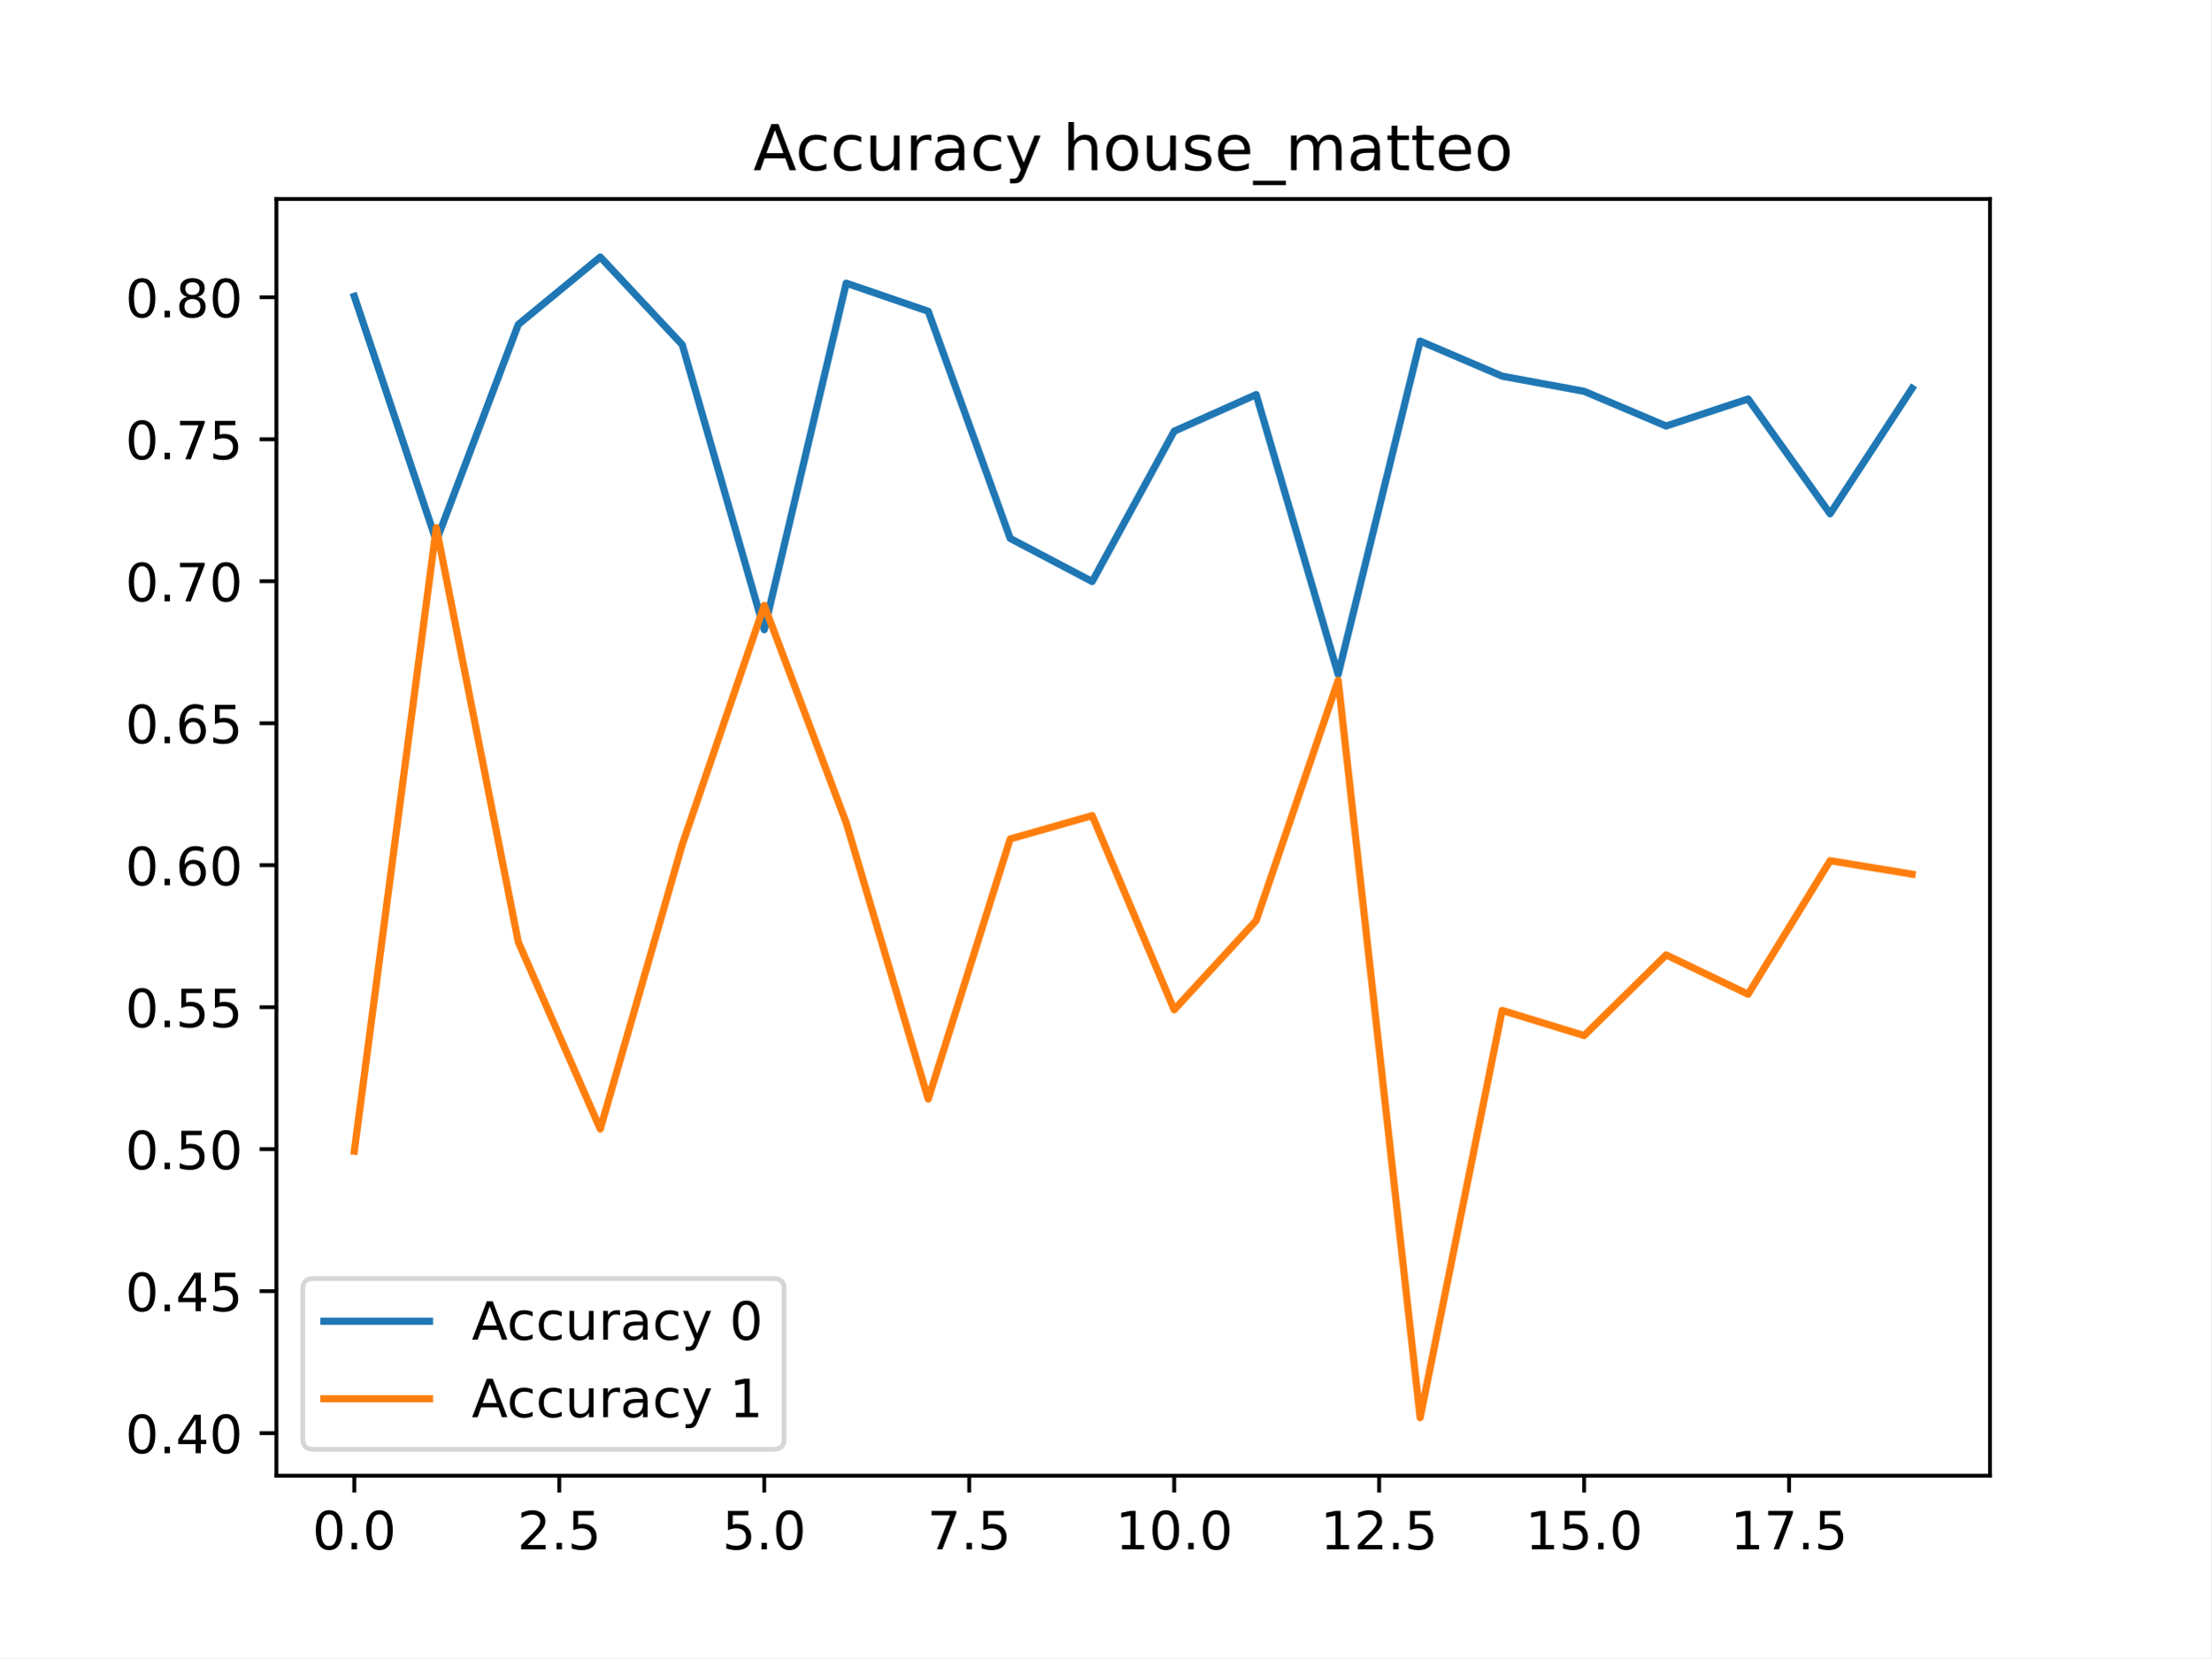
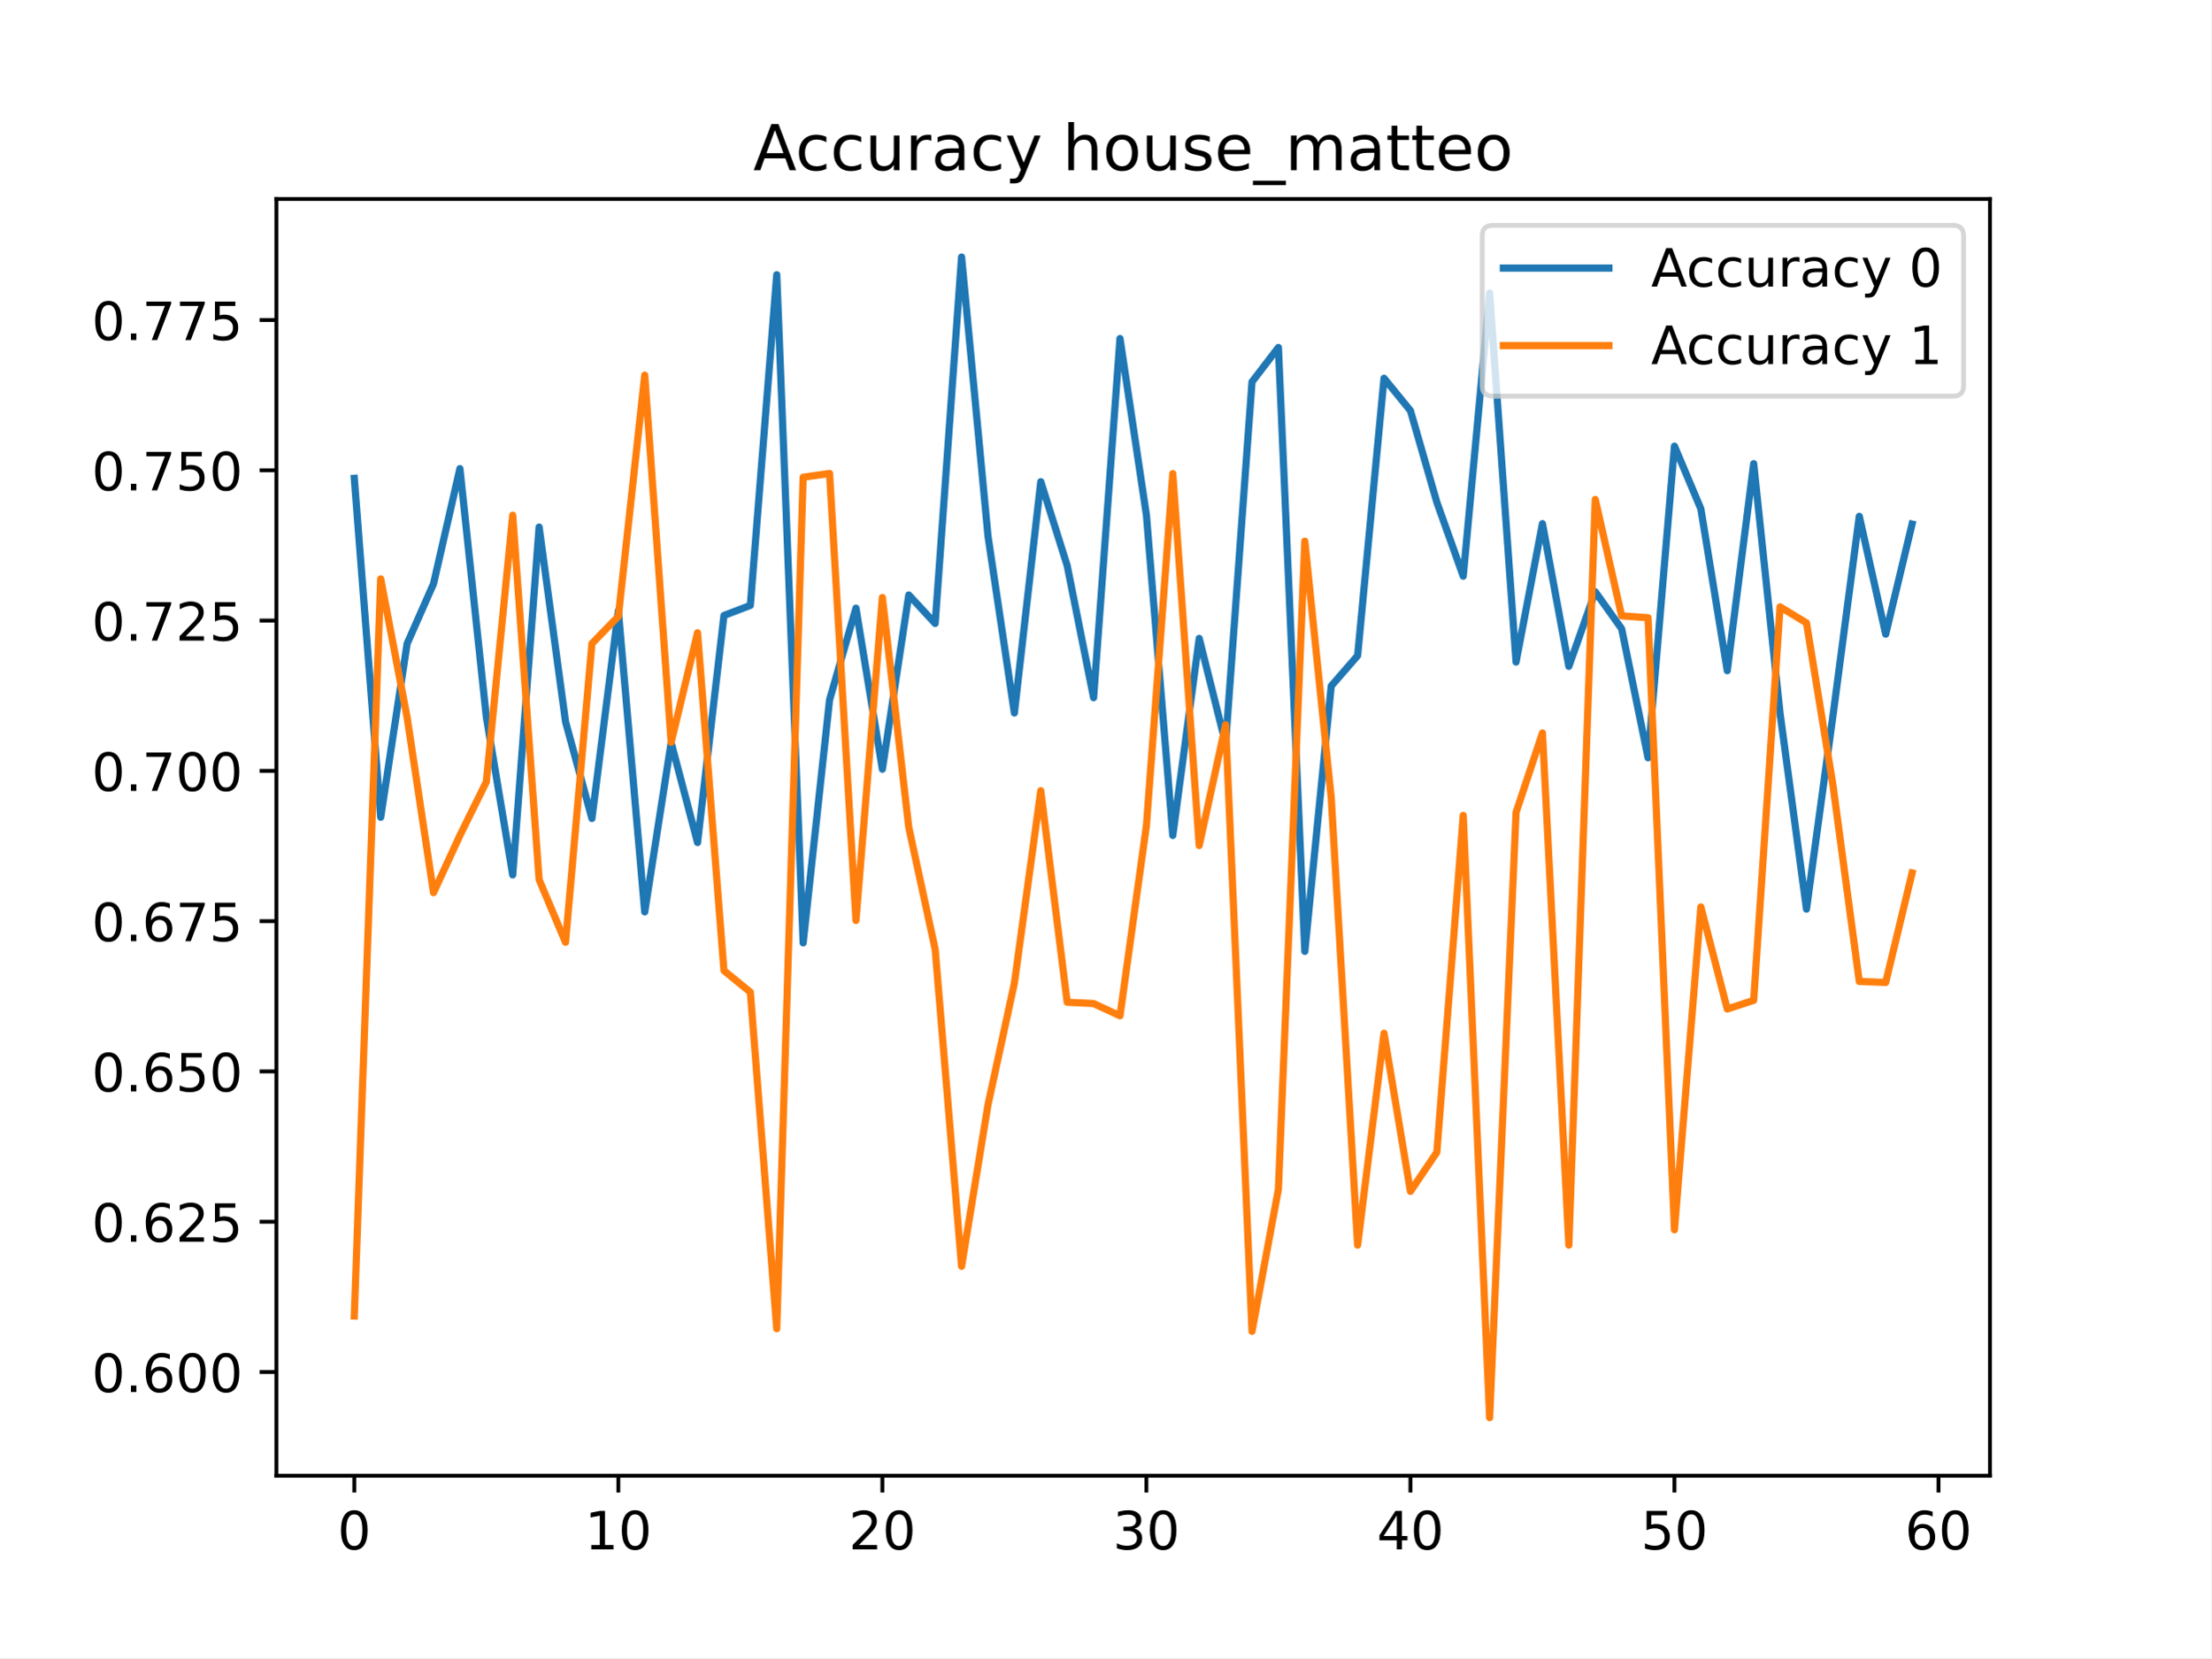
<svg xmlns="http://www.w3.org/2000/svg" xmlns:xlink="http://www.w3.org/1999/xlink" width="460.8pt" height="345.6pt" viewBox="0 0 460.8 345.6" version="1.1">
  <defs>
    <style type="text/css">*{stroke-linejoin: round; stroke-linecap: butt}</style>
  </defs>
  <g id="figure_1">
    <g id="patch_1">
      <path d="M 0 345.6  L 460.8 345.6  L 460.8 0  L 0 0  z " style="fill: #ffffff" />
    </g>
    <g id="axes_1">
      <g id="patch_2">
        <path d="M 57.6 307.584  L 414.72 307.584  L 414.72 41.472  L 57.6 41.472  z " style="fill: #ffffff" />
      </g>
      <g id="matplotlib.axis_1">
        <g id="xtick_1">
          <g id="line2d_1">
            <defs>
-               <path id="m806b14dfb2" d="M 0 0  L 0 3.5  " style="stroke: #000000; stroke-width: 0.8" />
+               <path id="m1117c2e363" d="M 0 0  L 0 3.5  " style="stroke: #000000; stroke-width: 0.8" />
            </defs>
            <g>
-               <use xlink:href="#m806b14dfb2" x="73.833" y="307.584" style="stroke: #000000; stroke-width: 0.8" />
+               <use xlink:href="#m1117c2e363" x="73.833" y="307.584" style="stroke: #000000; stroke-width: 0.8" />
            </g>
          </g>
          <g id="text_1">
-             <g transform="translate(65.08601 322.9423) scale(0.11 -0.11)">
+             <g transform="translate(70.33335 322.9423) scale(0.11 -0.11)">
              <defs>
                <path id="DejaVuSans-30" d="M 2034 4250  Q 1547 4250 1301 3770  Q 1056 3291 1056 2328  Q 1056 1369 1301 889  Q 1547 409 2034 409  Q 2525 409 2770 889  Q 3016 1369 3016 2328  Q 3016 3291 2770 3770  Q 2525 4250 2034 4250  z M 2034 4750  Q 2819 4750 3233 4129  Q 3647 3509 3647 2328  Q 3647 1150 3233 529  Q 2819 -91 2034 -91  Q 1250 -91 836 529  Q 422 1150 422 2328  Q 422 3509 836 4129  Q 1250 4750 2034 4750  z " transform="scale(0.015625)" />
-                 <path id="DejaVuSans-2e" d="M 684 794  L 1344 794  L 1344 0  L 684 0  L 684 794  z " transform="scale(0.015625)" />
-               </defs>
-               <use xlink:href="#DejaVuSans-30" />
-               <use xlink:href="#DejaVuSans-2e" x="63.623" />
-               <use xlink:href="#DejaVuSans-30" x="95.41" />
+               </defs>
+               <use xlink:href="#DejaVuSans-30" />
            </g>
          </g>
        </g>
        <g id="xtick_2">
          <g id="line2d_2">
            <g>
-               <use xlink:href="#m806b14dfb2" x="116.55" y="307.584" style="stroke: #000000; stroke-width: 0.8" />
+               <use xlink:href="#m1117c2e363" x="128.859" y="307.584" style="stroke: #000000; stroke-width: 0.8" />
            </g>
          </g>
          <g id="text_2">
-             <g transform="translate(107.8037 322.9423) scale(0.11 -0.11)">
-               <defs>
-                 <path id="DejaVuSans-32" d="M 1228 531  L 3431 531  L 3431 0  L 469 0  L 469 531  Q 828 903 1448 1529  Q 2069 2156 2228 2338  Q 2531 2678 2651 2914  Q 2772 3150 2772 3378  Q 2772 3750 2511 3984  Q 2250 4219 1831 4219  Q 1534 4219 1204 4116  Q 875 4013 500 3803  L 500 4441  Q 881 4594 1212 4672  Q 1544 4750 1819 4750  Q 2544 4750 2975 4387  Q 3406 4025 3406 3419  Q 3406 3131 3298 2873  Q 3191 2616 2906 2266  Q 2828 2175 2409 1742  Q 1991 1309 1228 531  z " transform="scale(0.015625)" />
-                 <path id="DejaVuSans-35" d="M 691 4666  L 3169 4666  L 3169 4134  L 1269 4134  L 1269 2991  Q 1406 3038 1543 3061  Q 1681 3084 1819 3084  Q 2600 3084 3056 2656  Q 3513 2228 3513 1497  Q 3513 744 3044 326  Q 2575 -91 1722 -91  Q 1428 -91 1123 -41  Q 819 9 494 109  L 494 744  Q 775 591 1075 516  Q 1375 441 1709 441  Q 2250 441 2565 725  Q 2881 1009 2881 1497  Q 2881 1984 2565 2268  Q 2250 2553 1709 2553  Q 1456 2553 1204 2497  Q 953 2441 691 2322  L 691 4666  z " transform="scale(0.015625)" />
-               </defs>
-               <use xlink:href="#DejaVuSans-32" />
-               <use xlink:href="#DejaVuSans-2e" x="63.623" />
-               <use xlink:href="#DejaVuSans-35" x="95.41" />
+             <g transform="translate(121.8602 322.9423) scale(0.11 -0.11)">
+               <defs>
+                 <path id="DejaVuSans-31" d="M 794 531  L 1825 531  L 1825 4091  L 703 3866  L 703 4441  L 1819 4666  L 2450 4666  L 2450 531  L 3481 531  L 3481 0  L 794 0  L 794 531  z " transform="scale(0.015625)" />
+               </defs>
+               <use xlink:href="#DejaVuSans-31" />
+               <use xlink:href="#DejaVuSans-30" x="63.623" />
            </g>
          </g>
        </g>
        <g id="xtick_3">
          <g id="line2d_3">
            <g>
-               <use xlink:href="#m806b14dfb2" x="159.268" y="307.584" style="stroke: #000000; stroke-width: 0.8" />
+               <use xlink:href="#m1117c2e363" x="183.885" y="307.584" style="stroke: #000000; stroke-width: 0.8" />
            </g>
          </g>
          <g id="text_3">
-             <g transform="translate(150.5214 322.9423) scale(0.11 -0.11)">
-               <use xlink:href="#DejaVuSans-35" />
-               <use xlink:href="#DejaVuSans-2e" x="63.623" />
-               <use xlink:href="#DejaVuSans-30" x="95.41" />
+             <g transform="translate(176.8864 322.9423) scale(0.11 -0.11)">
+               <defs>
+                 <path id="DejaVuSans-32" d="M 1228 531  L 3431 531  L 3431 0  L 469 0  L 469 531  Q 828 903 1448 1529  Q 2069 2156 2228 2338  Q 2531 2678 2651 2914  Q 2772 3150 2772 3378  Q 2772 3750 2511 3984  Q 2250 4219 1831 4219  Q 1534 4219 1204 4116  Q 875 4013 500 3803  L 500 4441  Q 881 4594 1212 4672  Q 1544 4750 1819 4750  Q 2544 4750 2975 4387  Q 3406 4025 3406 3419  Q 3406 3131 3298 2873  Q 3191 2616 2906 2266  Q 2828 2175 2409 1742  Q 1991 1309 1228 531  z " transform="scale(0.015625)" />
+               </defs>
+               <use xlink:href="#DejaVuSans-32" />
+               <use xlink:href="#DejaVuSans-30" x="63.623" />
            </g>
          </g>
        </g>
        <g id="xtick_4">
          <g id="line2d_4">
            <g>
-               <use xlink:href="#m806b14dfb2" x="201.986" y="307.584" style="stroke: #000000; stroke-width: 0.8" />
+               <use xlink:href="#m1117c2e363" x="238.911" y="307.584" style="stroke: #000000; stroke-width: 0.8" />
            </g>
          </g>
          <g id="text_4">
-             <g transform="translate(193.2391 322.9423) scale(0.11 -0.11)">
-               <defs>
-                 <path id="DejaVuSans-37" d="M 525 4666  L 3525 4666  L 3525 4397  L 1831 0  L 1172 0  L 2766 4134  L 525 4134  L 525 4666  z " transform="scale(0.015625)" />
-               </defs>
-               <use xlink:href="#DejaVuSans-37" />
-               <use xlink:href="#DejaVuSans-2e" x="63.623" />
-               <use xlink:href="#DejaVuSans-35" x="95.41" />
+             <g transform="translate(231.9126 322.9423) scale(0.11 -0.11)">
+               <defs>
+                 <path id="DejaVuSans-33" d="M 2597 2516  Q 3050 2419 3304 2112  Q 3559 1806 3559 1356  Q 3559 666 3084 287  Q 2609 -91 1734 -91  Q 1441 -91 1130 -33  Q 819 25 488 141  L 488 750  Q 750 597 1062 519  Q 1375 441 1716 441  Q 2309 441 2620 675  Q 2931 909 2931 1356  Q 2931 1769 2642 2001  Q 2353 2234 1838 2234  L 1294 2234  L 1294 2753  L 1863 2753  Q 2328 2753 2575 2939  Q 2822 3125 2822 3475  Q 2822 3834 2567 4026  Q 2313 4219 1838 4219  Q 1578 4219 1281 4162  Q 984 4106 628 3988  L 628 4550  Q 988 4650 1302 4700  Q 1616 4750 1894 4750  Q 2613 4750 3031 4423  Q 3450 4097 3450 3541  Q 3450 3153 3228 2886  Q 3006 2619 2597 2516  z " transform="scale(0.015625)" />
+               </defs>
+               <use xlink:href="#DejaVuSans-33" />
+               <use xlink:href="#DejaVuSans-30" x="63.623" />
            </g>
          </g>
        </g>
        <g id="xtick_5">
          <g id="line2d_5">
            <g>
-               <use xlink:href="#m806b14dfb2" x="244.704" y="307.584" style="stroke: #000000; stroke-width: 0.8" />
+               <use xlink:href="#m1117c2e363" x="293.938" y="307.584" style="stroke: #000000; stroke-width: 0.8" />
            </g>
          </g>
          <g id="text_5">
-             <g transform="translate(232.4574 322.9423) scale(0.11 -0.11)">
-               <defs>
-                 <path id="DejaVuSans-31" d="M 794 531  L 1825 531  L 1825 4091  L 703 3866  L 703 4441  L 1819 4666  L 2450 4666  L 2450 531  L 3481 531  L 3481 0  L 794 0  L 794 531  z " transform="scale(0.015625)" />
-               </defs>
-               <use xlink:href="#DejaVuSans-31" />
-               <use xlink:href="#DejaVuSans-30" x="63.623" />
-               <use xlink:href="#DejaVuSans-2e" x="127.246" />
-               <use xlink:href="#DejaVuSans-30" x="159.033" />
+             <g transform="translate(286.9388 322.9423) scale(0.11 -0.11)">
+               <defs>
+                 <path id="DejaVuSans-34" d="M 2419 4116  L 825 1625  L 2419 1625  L 2419 4116  z M 2253 4666  L 3047 4666  L 3047 1625  L 3713 1625  L 3713 1100  L 3047 1100  L 3047 0  L 2419 0  L 2419 1100  L 313 1100  L 313 1709  L 2253 4666  z " transform="scale(0.015625)" />
+               </defs>
+               <use xlink:href="#DejaVuSans-34" />
+               <use xlink:href="#DejaVuSans-30" x="63.623" />
            </g>
          </g>
        </g>
        <g id="xtick_6">
          <g id="line2d_6">
            <g>
-               <use xlink:href="#m806b14dfb2" x="287.421" y="307.584" style="stroke: #000000; stroke-width: 0.8" />
+               <use xlink:href="#m1117c2e363" x="348.964" y="307.584" style="stroke: #000000; stroke-width: 0.8" />
            </g>
          </g>
          <g id="text_6">
-             <g transform="translate(275.1751 322.9423) scale(0.11 -0.11)">
-               <use xlink:href="#DejaVuSans-31" />
-               <use xlink:href="#DejaVuSans-32" x="63.623" />
-               <use xlink:href="#DejaVuSans-2e" x="127.246" />
-               <use xlink:href="#DejaVuSans-35" x="159.033" />
+             <g transform="translate(341.9649 322.9423) scale(0.11 -0.11)">
+               <defs>
+                 <path id="DejaVuSans-35" d="M 691 4666  L 3169 4666  L 3169 4134  L 1269 4134  L 1269 2991  Q 1406 3038 1543 3061  Q 1681 3084 1819 3084  Q 2600 3084 3056 2656  Q 3513 2228 3513 1497  Q 3513 744 3044 326  Q 2575 -91 1722 -91  Q 1428 -91 1123 -41  Q 819 9 494 109  L 494 744  Q 775 591 1075 516  Q 1375 441 1709 441  Q 2250 441 2565 725  Q 2881 1009 2881 1497  Q 2881 1984 2565 2268  Q 2250 2553 1709 2553  Q 1456 2553 1204 2497  Q 953 2441 691 2322  L 691 4666  z " transform="scale(0.015625)" />
+               </defs>
+               <use xlink:href="#DejaVuSans-35" />
+               <use xlink:href="#DejaVuSans-30" x="63.623" />
            </g>
          </g>
        </g>
        <g id="xtick_7">
          <g id="line2d_7">
            <g>
-               <use xlink:href="#m806b14dfb2" x="330.139" y="307.584" style="stroke: #000000; stroke-width: 0.8" />
+               <use xlink:href="#m1117c2e363" x="403.99" y="307.584" style="stroke: #000000; stroke-width: 0.8" />
            </g>
          </g>
          <g id="text_7">
-             <g transform="translate(317.8929 322.9423) scale(0.11 -0.11)">
-               <use xlink:href="#DejaVuSans-31" />
-               <use xlink:href="#DejaVuSans-35" x="63.623" />
-               <use xlink:href="#DejaVuSans-2e" x="127.246" />
-               <use xlink:href="#DejaVuSans-30" x="159.033" />
-             </g>
-           </g>
-         </g>
-         <g id="xtick_8">
-           <g id="line2d_8">
-             <g>
-               <use xlink:href="#m806b14dfb2" x="372.857" y="307.584" style="stroke: #000000; stroke-width: 0.8" />
-             </g>
-           </g>
-           <g id="text_8">
-             <g transform="translate(360.6106 322.9423) scale(0.11 -0.11)">
-               <use xlink:href="#DejaVuSans-31" />
-               <use xlink:href="#DejaVuSans-37" x="63.623" />
-               <use xlink:href="#DejaVuSans-2e" x="127.246" />
-               <use xlink:href="#DejaVuSans-35" x="159.033" />
+             <g transform="translate(396.9911 322.9423) scale(0.11 -0.11)">
+               <defs>
+                 <path id="DejaVuSans-36" d="M 2113 2584  Q 1688 2584 1439 2293  Q 1191 2003 1191 1497  Q 1191 994 1439 701  Q 1688 409 2113 409  Q 2538 409 2786 701  Q 3034 994 3034 1497  Q 3034 2003 2786 2293  Q 2538 2584 2113 2584  z M 3366 4563  L 3366 3988  Q 3128 4100 2886 4159  Q 2644 4219 2406 4219  Q 1781 4219 1451 3797  Q 1122 3375 1075 2522  Q 1259 2794 1537 2939  Q 1816 3084 2150 3084  Q 2853 3084 3261 2657  Q 3669 2231 3669 1497  Q 3669 778 3244 343  Q 2819 -91 2113 -91  Q 1303 -91 875 529  Q 447 1150 447 2328  Q 447 3434 972 4092  Q 1497 4750 2381 4750  Q 2619 4750 2861 4703  Q 3103 4656 3366 4563  z " transform="scale(0.015625)" />
+               </defs>
+               <use xlink:href="#DejaVuSans-36" />
+               <use xlink:href="#DejaVuSans-30" x="63.623" />
            </g>
          </g>
        </g>
      </g>
      <g id="matplotlib.axis_2">
        <g id="ytick_1">
-           <g id="line2d_9">
+           <g id="line2d_8">
            <defs>
-               <path id="m5eb6f0d270" d="M 0 0  L -3.5 0  " style="stroke: #000000; stroke-width: 0.8" />
+               <path id="mc19264fffc" d="M 0 0  L -3.5 0  " style="stroke: #000000; stroke-width: 0.8" />
            </defs>
            <g>
-               <use xlink:href="#m5eb6f0d270" x="57.6" y="298.718" style="stroke: #000000; stroke-width: 0.8" />
-             </g>
-           </g>
-           <g id="text_9">
-             <g transform="translate(26.10781 302.8974) scale(0.11 -0.11)">
-               <defs>
-                 <path id="DejaVuSans-34" d="M 2419 4116  L 825 1625  L 2419 1625  L 2419 4116  z M 2253 4666  L 3047 4666  L 3047 1625  L 3713 1625  L 3713 1100  L 3047 1100  L 3047 0  L 2419 0  L 2419 1100  L 313 1100  L 313 1709  L 2253 4666  z " transform="scale(0.015625)" />
-               </defs>
-               <use xlink:href="#DejaVuSans-30" />
-               <use xlink:href="#DejaVuSans-2e" x="63.623" />
-               <use xlink:href="#DejaVuSans-34" x="95.41" />
-               <use xlink:href="#DejaVuSans-30" x="159.033" />
-             </g>
-           </g>
-         </g>
-         <g id="ytick_2">
-           <g id="line2d_10">
-             <g>
-               <use xlink:href="#m5eb6f0d270" x="57.6" y="269.122" style="stroke: #000000; stroke-width: 0.8" />
-             </g>
-           </g>
-           <g id="text_10">
-             <g transform="translate(26.10781 273.3016) scale(0.11 -0.11)">
-               <use xlink:href="#DejaVuSans-30" />
-               <use xlink:href="#DejaVuSans-2e" x="63.623" />
-               <use xlink:href="#DejaVuSans-34" x="95.41" />
-               <use xlink:href="#DejaVuSans-35" x="159.033" />
-             </g>
-           </g>
-         </g>
-         <g id="ytick_3">
-           <g id="line2d_11">
-             <g>
-               <use xlink:href="#m5eb6f0d270" x="57.6" y="239.527" style="stroke: #000000; stroke-width: 0.8" />
-             </g>
-           </g>
-           <g id="text_11">
-             <g transform="translate(26.10781 243.7057) scale(0.11 -0.11)">
-               <use xlink:href="#DejaVuSans-30" />
-               <use xlink:href="#DejaVuSans-2e" x="63.623" />
-               <use xlink:href="#DejaVuSans-35" x="95.41" />
-               <use xlink:href="#DejaVuSans-30" x="159.033" />
-             </g>
-           </g>
-         </g>
-         <g id="ytick_4">
-           <g id="line2d_12">
-             <g>
-               <use xlink:href="#m5eb6f0d270" x="57.6" y="209.931" style="stroke: #000000; stroke-width: 0.8" />
-             </g>
-           </g>
-           <g id="text_12">
-             <g transform="translate(26.10781 214.1099) scale(0.11 -0.11)">
-               <use xlink:href="#DejaVuSans-30" />
-               <use xlink:href="#DejaVuSans-2e" x="63.623" />
-               <use xlink:href="#DejaVuSans-35" x="95.41" />
-               <use xlink:href="#DejaVuSans-35" x="159.033" />
-             </g>
-           </g>
-         </g>
-         <g id="ytick_5">
-           <g id="line2d_13">
-             <g>
-               <use xlink:href="#m5eb6f0d270" x="57.6" y="180.335" style="stroke: #000000; stroke-width: 0.8" />
-             </g>
-           </g>
-           <g id="text_13">
-             <g transform="translate(26.10781 184.514) scale(0.11 -0.11)">
-               <defs>
-                 <path id="DejaVuSans-36" d="M 2113 2584  Q 1688 2584 1439 2293  Q 1191 2003 1191 1497  Q 1191 994 1439 701  Q 1688 409 2113 409  Q 2538 409 2786 701  Q 3034 994 3034 1497  Q 3034 2003 2786 2293  Q 2538 2584 2113 2584  z M 3366 4563  L 3366 3988  Q 3128 4100 2886 4159  Q 2644 4219 2406 4219  Q 1781 4219 1451 3797  Q 1122 3375 1075 2522  Q 1259 2794 1537 2939  Q 1816 3084 2150 3084  Q 2853 3084 3261 2657  Q 3669 2231 3669 1497  Q 3669 778 3244 343  Q 2819 -91 2113 -91  Q 1303 -91 875 529  Q 447 1150 447 2328  Q 447 3434 972 4092  Q 1497 4750 2381 4750  Q 2619 4750 2861 4703  Q 3103 4656 3366 4563  z " transform="scale(0.015625)" />
+               <use xlink:href="#mc19264fffc" x="57.6" y="285.971" style="stroke: #000000; stroke-width: 0.8" />
+             </g>
+           </g>
+           <g id="text_8">
+             <g transform="translate(19.10906 290.1503) scale(0.11 -0.11)">
+               <defs>
+                 <path id="DejaVuSans-2e" d="M 684 794  L 1344 794  L 1344 0  L 684 0  L 684 794  z " transform="scale(0.015625)" />
              </defs>
              <use xlink:href="#DejaVuSans-30" />
              <use xlink:href="#DejaVuSans-2e" x="63.623" />
              <use xlink:href="#DejaVuSans-36" x="95.41" />
              <use xlink:href="#DejaVuSans-30" x="159.033" />
-             </g>
-           </g>
-         </g>
-         <g id="ytick_6">
-           <g id="line2d_14">
-             <g>
-               <use xlink:href="#m5eb6f0d270" x="57.6" y="150.739" style="stroke: #000000; stroke-width: 0.8" />
-             </g>
-           </g>
-           <g id="text_14">
-             <g transform="translate(26.10781 154.9182) scale(0.11 -0.11)">
+               <use xlink:href="#DejaVuSans-30" x="222.656" />
+             </g>
+           </g>
+         </g>
+         <g id="ytick_2">
+           <g id="line2d_9">
+             <g>
+               <use xlink:href="#mc19264fffc" x="57.6" y="254.646" style="stroke: #000000; stroke-width: 0.8" />
+             </g>
+           </g>
+           <g id="text_9">
+             <g transform="translate(19.10906 258.8248) scale(0.11 -0.11)">
+               <use xlink:href="#DejaVuSans-30" />
+               <use xlink:href="#DejaVuSans-2e" x="63.623" />
+               <use xlink:href="#DejaVuSans-36" x="95.41" />
+               <use xlink:href="#DejaVuSans-32" x="159.033" />
+               <use xlink:href="#DejaVuSans-35" x="222.656" />
+             </g>
+           </g>
+         </g>
+         <g id="ytick_3">
+           <g id="line2d_10">
+             <g>
+               <use xlink:href="#mc19264fffc" x="57.6" y="223.32" style="stroke: #000000; stroke-width: 0.8" />
+             </g>
+           </g>
+           <g id="text_10">
+             <g transform="translate(19.10906 227.4994) scale(0.11 -0.11)">
              <use xlink:href="#DejaVuSans-30" />
              <use xlink:href="#DejaVuSans-2e" x="63.623" />
              <use xlink:href="#DejaVuSans-36" x="95.41" />
              <use xlink:href="#DejaVuSans-35" x="159.033" />
-             </g>
-           </g>
-         </g>
-         <g id="ytick_7">
-           <g id="line2d_15">
-             <g>
-               <use xlink:href="#m5eb6f0d270" x="57.6" y="121.143" style="stroke: #000000; stroke-width: 0.8" />
-             </g>
-           </g>
-           <g id="text_15">
-             <g transform="translate(26.10781 125.3224) scale(0.11 -0.11)">
+               <use xlink:href="#DejaVuSans-30" x="222.656" />
+             </g>
+           </g>
+         </g>
+         <g id="ytick_4">
+           <g id="line2d_11">
+             <g>
+               <use xlink:href="#mc19264fffc" x="57.6" y="191.995" style="stroke: #000000; stroke-width: 0.8" />
+             </g>
+           </g>
+           <g id="text_11">
+             <g transform="translate(19.10906 196.1739) scale(0.11 -0.11)">
+               <defs>
+                 <path id="DejaVuSans-37" d="M 525 4666  L 3525 4666  L 3525 4397  L 1831 0  L 1172 0  L 2766 4134  L 525 4134  L 525 4666  z " transform="scale(0.015625)" />
+               </defs>
+               <use xlink:href="#DejaVuSans-30" />
+               <use xlink:href="#DejaVuSans-2e" x="63.623" />
+               <use xlink:href="#DejaVuSans-36" x="95.41" />
+               <use xlink:href="#DejaVuSans-37" x="159.033" />
+               <use xlink:href="#DejaVuSans-35" x="222.656" />
+             </g>
+           </g>
+         </g>
+         <g id="ytick_5">
+           <g id="line2d_12">
+             <g>
+               <use xlink:href="#mc19264fffc" x="57.6" y="160.669" style="stroke: #000000; stroke-width: 0.8" />
+             </g>
+           </g>
+           <g id="text_12">
+             <g transform="translate(19.10906 164.8484) scale(0.11 -0.11)">
              <use xlink:href="#DejaVuSans-30" />
              <use xlink:href="#DejaVuSans-2e" x="63.623" />
              <use xlink:href="#DejaVuSans-37" x="95.41" />
              <use xlink:href="#DejaVuSans-30" x="159.033" />
-             </g>
-           </g>
-         </g>
-         <g id="ytick_8">
-           <g id="line2d_16">
-             <g>
-               <use xlink:href="#m5eb6f0d270" x="57.6" y="91.547" style="stroke: #000000; stroke-width: 0.8" />
-             </g>
-           </g>
-           <g id="text_16">
-             <g transform="translate(26.10781 95.7265) scale(0.11 -0.11)">
+               <use xlink:href="#DejaVuSans-30" x="222.656" />
+             </g>
+           </g>
+         </g>
+         <g id="ytick_6">
+           <g id="line2d_13">
+             <g>
+               <use xlink:href="#mc19264fffc" x="57.6" y="129.344" style="stroke: #000000; stroke-width: 0.8" />
+             </g>
+           </g>
+           <g id="text_13">
+             <g transform="translate(19.10906 133.5229) scale(0.11 -0.11)">
+               <use xlink:href="#DejaVuSans-30" />
+               <use xlink:href="#DejaVuSans-2e" x="63.623" />
+               <use xlink:href="#DejaVuSans-37" x="95.41" />
+               <use xlink:href="#DejaVuSans-32" x="159.033" />
+               <use xlink:href="#DejaVuSans-35" x="222.656" />
+             </g>
+           </g>
+         </g>
+         <g id="ytick_7">
+           <g id="line2d_14">
+             <g>
+               <use xlink:href="#mc19264fffc" x="57.6" y="98.018" style="stroke: #000000; stroke-width: 0.8" />
+             </g>
+           </g>
+           <g id="text_14">
+             <g transform="translate(19.10906 102.1974) scale(0.11 -0.11)">
              <use xlink:href="#DejaVuSans-30" />
              <use xlink:href="#DejaVuSans-2e" x="63.623" />
              <use xlink:href="#DejaVuSans-37" x="95.41" />
              <use xlink:href="#DejaVuSans-35" x="159.033" />
-             </g>
-           </g>
-         </g>
-         <g id="ytick_9">
-           <g id="line2d_17">
-             <g>
-               <use xlink:href="#m5eb6f0d270" x="57.6" y="61.952" style="stroke: #000000; stroke-width: 0.8" />
-             </g>
-           </g>
-           <g id="text_17">
-             <g transform="translate(26.10781 66.13066) scale(0.11 -0.11)">
-               <defs>
-                 <path id="DejaVuSans-38" d="M 2034 2216  Q 1584 2216 1326 1975  Q 1069 1734 1069 1313  Q 1069 891 1326 650  Q 1584 409 2034 409  Q 2484 409 2743 651  Q 3003 894 3003 1313  Q 3003 1734 2745 1975  Q 2488 2216 2034 2216  z M 1403 2484  Q 997 2584 770 2862  Q 544 3141 544 3541  Q 544 4100 942 4425  Q 1341 4750 2034 4750  Q 2731 4750 3128 4425  Q 3525 4100 3525 3541  Q 3525 3141 3298 2862  Q 3072 2584 2669 2484  Q 3125 2378 3379 2068  Q 3634 1759 3634 1313  Q 3634 634 3220 271  Q 2806 -91 2034 -91  Q 1263 -91 848 271  Q 434 634 434 1313  Q 434 1759 690 2068  Q 947 2378 1403 2484  z M 1172 3481  Q 1172 3119 1398 2916  Q 1625 2713 2034 2713  Q 2441 2713 2670 2916  Q 2900 3119 2900 3481  Q 2900 3844 2670 4047  Q 2441 4250 2034 4250  Q 1625 4250 1398 4047  Q 1172 3844 1172 3481  z " transform="scale(0.015625)" />
-               </defs>
-               <use xlink:href="#DejaVuSans-30" />
-               <use xlink:href="#DejaVuSans-2e" x="63.623" />
-               <use xlink:href="#DejaVuSans-38" x="95.41" />
-               <use xlink:href="#DejaVuSans-30" x="159.033" />
-             </g>
-           </g>
-         </g>
-       </g>
-       <g id="line2d_18">
-         <path d="M 73.833 61.758  L 90.92 112.754  L 108.007 67.639  L 125.094 53.568  L 142.181 71.848  L 159.268 131.243  L 176.355 59.014  L 193.442 64.877  L 210.529 112.223  L 227.616 121.206  L 244.704 89.874  L 261.791 82.242  L 278.878 140.557  L 295.965 71.09  L 313.052 78.4  L 330.139 81.554  L 347.226 88.794  L 364.313 83.157  L 381.4 107.082  L 398.487 80.944  " clip-path="url(#pa978b127a4)" style="fill: none; stroke: #1f77b4; stroke-width: 1.5; stroke-linecap: square" />
-       </g>
-       <g id="line2d_19">
-         <path d="M 73.833 239.939  L 90.92 109.988  L 108.007 196.333  L 125.094 235.318  L 142.181 176.03  L 159.268 126.182  L 176.355 171.508  L 193.442 229.076  L 210.529 174.864  L 227.616 170.001  L 244.704 210.465  L 261.791 191.868  L 278.878 141.793  L 295.965 295.488  L 313.052 210.608  L 330.139 215.84  L 347.226 199.034  L 364.313 207.224  L 381.4 179.399  L 398.487 182.2  " clip-path="url(#pa978b127a4)" style="fill: none; stroke: #ff7f0e; stroke-width: 1.5; stroke-linecap: square" />
+               <use xlink:href="#DejaVuSans-30" x="222.656" />
+             </g>
+           </g>
+         </g>
+         <g id="ytick_8">
+           <g id="line2d_15">
+             <g>
+               <use xlink:href="#mc19264fffc" x="57.6" y="66.693" style="stroke: #000000; stroke-width: 0.8" />
+             </g>
+           </g>
+           <g id="text_15">
+             <g transform="translate(19.10906 70.87197) scale(0.11 -0.11)">
+               <use xlink:href="#DejaVuSans-30" />
+               <use xlink:href="#DejaVuSans-2e" x="63.623" />
+               <use xlink:href="#DejaVuSans-37" x="95.41" />
+               <use xlink:href="#DejaVuSans-37" x="159.033" />
+               <use xlink:href="#DejaVuSans-35" x="222.656" />
+             </g>
+           </g>
+         </g>
+       </g>
+       <g id="line2d_16">
+         <path d="M 73.833 99.697  L 79.335 170.338  L 84.838 134.169  L 90.341 121.682  L 95.843 97.668  L 101.346 149.422  L 106.848 182.363  L 112.351 109.859  L 117.854 150.418  L 123.356 170.596  L 128.859 127.289  L 134.362 190.073  L 139.864 154.789  L 145.367 175.613  L 150.869 128.285  L 156.372 126.182  L 161.875 57.257  L 167.377 196.528  L 172.88 145.881  L 178.382 126.754  L 183.885 160.323  L 189.388 124.006  L 194.89 129.945  L 200.393 53.568  L 205.896 111.704  L 211.398 148.611  L 216.901 100.398  L 222.403 117.901  L 227.906 145.42  L 233.409 70.555  L 238.911 107.333  L 244.414 174.137  L 249.917 133.062  L 255.419 154.974  L 260.922 79.593  L 266.424 72.418  L 271.927 198.299  L 277.43 142.985  L 282.932 136.659  L 288.435 78.836  L 293.938 85.587  L 299.44 104.677  L 304.943 120.096  L 310.445 61.075  L 315.948 137.987  L 321.451 109.14  L 326.953 138.89  L 332.456 123.342  L 337.958 131.052  L 343.461 157.943  L 348.964 92.983  L 354.466 106.06  L 359.969 139.794  L 365.472 96.635  L 370.974 148.703  L 376.477 189.483  L 381.979 149.293  L 387.482 107.609  L 392.985 132.177  L 398.487 109.232  " clip-path="url(#pcce4a6d8a9)" style="fill: none; stroke: #1f77b4; stroke-width: 1.5; stroke-linecap: square" />
+       </g>
+       <g id="line2d_17">
+         <path d="M 73.833 274.299  L 79.335 120.652  L 84.838 149.515  L 90.341 186.053  L 95.843 174.135  L 101.346 162.969  L 106.848 107.379  L 112.351 183.345  L 117.854 196.407  L 123.356 134.135  L 128.859 128.477  L 134.362 78.184  L 139.864 154.722  L 145.367 131.878  L 150.869 202.306  L 156.372 206.791  L 161.875 276.948  L 167.377 99.463  L 172.88 98.68  L 178.382 191.862  L 183.885 124.534  L 189.388 172.449  L 194.89 197.852  L 200.393 263.946  L 205.896 230.297  L 211.398 204.925  L 216.901 164.805  L 222.403 208.897  L 227.906 209.168  L 233.409 211.727  L 238.911 172.118  L 244.414 98.711  L 249.917 176.242  L 255.419 151.05  L 260.922 277.49  L 266.424 247.874  L 271.927 112.796  L 277.43 166.279  L 282.932 259.521  L 288.435 215.368  L 293.938 248.325  L 299.44 240.169  L 304.943 169.951  L 310.445 295.488  L 315.948 169.349  L 321.451 152.766  L 326.953 259.521  L 332.456 104.098  L 337.958 128.357  L 343.461 128.748  L 348.964 256.331  L 354.466 189.033  L 359.969 210.312  L 365.472 208.506  L 370.974 126.491  L 376.477 129.831  L 381.979 163.541  L 387.482 204.563  L 392.985 204.774  L 398.487 181.96  " clip-path="url(#pcce4a6d8a9)" style="fill: none; stroke: #ff7f0e; stroke-width: 1.5; stroke-linecap: square" />
      </g>
      <g id="patch_3">
        <path d="M 57.6 307.584  L 57.6 41.472  " style="fill: none; stroke: #000000; stroke-width: 0.8; stroke-linejoin: miter; stroke-linecap: square" />
      </g>
      <g id="patch_4">
        <path d="M 414.72 307.584  L 414.72 41.472  " style="fill: none; stroke: #000000; stroke-width: 0.8; stroke-linejoin: miter; stroke-linecap: square" />
      </g>
      <g id="patch_5">
        <path d="M 57.6 307.584  L 414.72 307.584  " style="fill: none; stroke: #000000; stroke-width: 0.8; stroke-linejoin: miter; stroke-linecap: square" />
      </g>
      <g id="patch_6">
        <path d="M 57.6 41.472  L 414.72 41.472  " style="fill: none; stroke: #000000; stroke-width: 0.8; stroke-linejoin: miter; stroke-linecap: square" />
      </g>
-       <g id="text_18">
+       <g id="text_16">
        <g transform="translate(156.9786 35.472) scale(0.132 -0.132)">
          <defs>
            <path id="DejaVuSans-41" d="M 2188 4044  L 1331 1722  L 3047 1722  L 2188 4044  z M 1831 4666  L 2547 4666  L 4325 0  L 3669 0  L 3244 1197  L 1141 1197  L 716 0  L 50 0  L 1831 4666  z " transform="scale(0.015625)" />
            <path id="DejaVuSans-63" d="M 3122 3366  L 3122 2828  Q 2878 2963 2633 3030  Q 2388 3097 2138 3097  Q 1578 3097 1268 2742  Q 959 2388 959 1747  Q 959 1106 1268 751  Q 1578 397 2138 397  Q 2388 397 2633 464  Q 2878 531 3122 666  L 3122 134  Q 2881 22 2623 -34  Q 2366 -91 2075 -91  Q 1284 -91 818 406  Q 353 903 353 1747  Q 353 2603 823 3093  Q 1294 3584 2113 3584  Q 2378 3584 2631 3529  Q 2884 3475 3122 3366  z " transform="scale(0.015625)" />
            <path id="DejaVuSans-75" d="M 544 1381  L 544 3500  L 1119 3500  L 1119 1403  Q 1119 906 1312 657  Q 1506 409 1894 409  Q 2359 409 2629 706  Q 2900 1003 2900 1516  L 2900 3500  L 3475 3500  L 3475 0  L 2900 0  L 2900 538  Q 2691 219 2414 64  Q 2138 -91 1772 -91  Q 1169 -91 856 284  Q 544 659 544 1381  z M 1991 3584  L 1991 3584  z " transform="scale(0.015625)" />
            <path id="DejaVuSans-72" d="M 2631 2963  Q 2534 3019 2420 3045  Q 2306 3072 2169 3072  Q 1681 3072 1420 2755  Q 1159 2438 1159 1844  L 1159 0  L 581 0  L 581 3500  L 1159 3500  L 1159 2956  Q 1341 3275 1631 3429  Q 1922 3584 2338 3584  Q 2397 3584 2469 3576  Q 2541 3569 2628 3553  L 2631 2963  z " transform="scale(0.015625)" />
            <path id="DejaVuSans-61" d="M 2194 1759  Q 1497 1759 1228 1600  Q 959 1441 959 1056  Q 959 750 1161 570  Q 1363 391 1709 391  Q 2188 391 2477 730  Q 2766 1069 2766 1631  L 2766 1759  L 2194 1759  z M 3341 1997  L 3341 0  L 2766 0  L 2766 531  Q 2569 213 2275 61  Q 1981 -91 1556 -91  Q 1019 -91 701 211  Q 384 513 384 1019  Q 384 1609 779 1909  Q 1175 2209 1959 2209  L 2766 2209  L 2766 2266  Q 2766 2663 2505 2880  Q 2244 3097 1772 3097  Q 1472 3097 1187 3025  Q 903 2953 641 2809  L 641 3341  Q 956 3463 1253 3523  Q 1550 3584 1831 3584  Q 2591 3584 2966 3190  Q 3341 2797 3341 1997  z " transform="scale(0.015625)" />
            <path id="DejaVuSans-79" d="M 2059 -325  Q 1816 -950 1584 -1140  Q 1353 -1331 966 -1331  L 506 -1331  L 506 -850  L 844 -850  Q 1081 -850 1212 -737  Q 1344 -625 1503 -206  L 1606 56  L 191 3500  L 800 3500  L 1894 763  L 2988 3500  L 3597 3500  L 2059 -325  z " transform="scale(0.015625)" />
            <path id="DejaVuSans-20" transform="scale(0.015625)" />
            <path id="DejaVuSans-68" d="M 3513 2113  L 3513 0  L 2938 0  L 2938 2094  Q 2938 2591 2744 2837  Q 2550 3084 2163 3084  Q 1697 3084 1428 2787  Q 1159 2491 1159 1978  L 1159 0  L 581 0  L 581 4863  L 1159 4863  L 1159 2956  Q 1366 3272 1645 3428  Q 1925 3584 2291 3584  Q 2894 3584 3203 3211  Q 3513 2838 3513 2113  z " transform="scale(0.015625)" />
            <path id="DejaVuSans-6f" d="M 1959 3097  Q 1497 3097 1228 2736  Q 959 2375 959 1747  Q 959 1119 1226 758  Q 1494 397 1959 397  Q 2419 397 2687 759  Q 2956 1122 2956 1747  Q 2956 2369 2687 2733  Q 2419 3097 1959 3097  z M 1959 3584  Q 2709 3584 3137 3096  Q 3566 2609 3566 1747  Q 3566 888 3137 398  Q 2709 -91 1959 -91  Q 1206 -91 779 398  Q 353 888 353 1747  Q 353 2609 779 3096  Q 1206 3584 1959 3584  z " transform="scale(0.015625)" />
            <path id="DejaVuSans-73" d="M 2834 3397  L 2834 2853  Q 2591 2978 2328 3040  Q 2066 3103 1784 3103  Q 1356 3103 1142 2972  Q 928 2841 928 2578  Q 928 2378 1081 2264  Q 1234 2150 1697 2047  L 1894 2003  Q 2506 1872 2764 1633  Q 3022 1394 3022 966  Q 3022 478 2636 193  Q 2250 -91 1575 -91  Q 1294 -91 989 -36  Q 684 19 347 128  L 347 722  Q 666 556 975 473  Q 1284 391 1588 391  Q 1994 391 2212 530  Q 2431 669 2431 922  Q 2431 1156 2273 1281  Q 2116 1406 1581 1522  L 1381 1569  Q 847 1681 609 1914  Q 372 2147 372 2553  Q 372 3047 722 3315  Q 1072 3584 1716 3584  Q 2034 3584 2315 3537  Q 2597 3491 2834 3397  z " transform="scale(0.015625)" />
            <path id="DejaVuSans-65" d="M 3597 1894  L 3597 1613  L 953 1613  Q 991 1019 1311 708  Q 1631 397 2203 397  Q 2534 397 2845 478  Q 3156 559 3463 722  L 3463 178  Q 3153 47 2828 -22  Q 2503 -91 2169 -91  Q 1331 -91 842 396  Q 353 884 353 1716  Q 353 2575 817 3079  Q 1281 3584 2069 3584  Q 2775 3584 3186 3129  Q 3597 2675 3597 1894  z M 3022 2063  Q 3016 2534 2758 2815  Q 2500 3097 2075 3097  Q 1594 3097 1305 2825  Q 1016 2553 972 2059  L 3022 2063  z " transform="scale(0.015625)" />
            <path id="DejaVuSans-5f" d="M 3263 -1063  L 3263 -1509  L -63 -1509  L -63 -1063  L 3263 -1063  z " transform="scale(0.015625)" />
            <path id="DejaVuSans-6d" d="M 3328 2828  Q 3544 3216 3844 3400  Q 4144 3584 4550 3584  Q 5097 3584 5394 3201  Q 5691 2819 5691 2113  L 5691 0  L 5113 0  L 5113 2094  Q 5113 2597 4934 2840  Q 4756 3084 4391 3084  Q 3944 3084 3684 2787  Q 3425 2491 3425 1978  L 3425 0  L 2847 0  L 2847 2094  Q 2847 2600 2669 2842  Q 2491 3084 2119 3084  Q 1678 3084 1418 2786  Q 1159 2488 1159 1978  L 1159 0  L 581 0  L 581 3500  L 1159 3500  L 1159 2956  Q 1356 3278 1631 3431  Q 1906 3584 2284 3584  Q 2666 3584 2933 3390  Q 3200 3197 3328 2828  z " transform="scale(0.015625)" />
            <path id="DejaVuSans-74" d="M 1172 4494  L 1172 3500  L 2356 3500  L 2356 3053  L 1172 3053  L 1172 1153  Q 1172 725 1289 603  Q 1406 481 1766 481  L 2356 481  L 2356 0  L 1766 0  Q 1100 0 847 248  Q 594 497 594 1153  L 594 3053  L 172 3053  L 172 3500  L 594 3500  L 594 4494  L 1172 4494  z " transform="scale(0.015625)" />
          </defs>
          <use xlink:href="#DejaVuSans-41" />
          <use xlink:href="#DejaVuSans-63" x="66.658" />
          <use xlink:href="#DejaVuSans-63" x="121.639" />
          <use xlink:href="#DejaVuSans-75" x="176.619" />
          <use xlink:href="#DejaVuSans-72" x="239.998" />
          <use xlink:href="#DejaVuSans-61" x="281.111" />
          <use xlink:href="#DejaVuSans-63" x="342.391" />
          <use xlink:href="#DejaVuSans-79" x="397.371" />
          <use xlink:href="#DejaVuSans-20" x="456.551" />
          <use xlink:href="#DejaVuSans-68" x="488.338" />
          <use xlink:href="#DejaVuSans-6f" x="551.717" />
          <use xlink:href="#DejaVuSans-75" x="612.898" />
          <use xlink:href="#DejaVuSans-73" x="676.277" />
          <use xlink:href="#DejaVuSans-65" x="728.377" />
          <use xlink:href="#DejaVuSans-5f" x="789.9" />
          <use xlink:href="#DejaVuSans-6d" x="839.9" />
          <use xlink:href="#DejaVuSans-61" x="937.312" />
          <use xlink:href="#DejaVuSans-74" x="998.592" />
          <use xlink:href="#DejaVuSans-74" x="1037.801" />
          <use xlink:href="#DejaVuSans-65" x="1077.01" />
          <use xlink:href="#DejaVuSans-6f" x="1138.533" />
        </g>
      </g>
      <g id="legend_1">
        <g id="patch_7">
-           <path d="M 65.3 302.084  L 161.217 302.084  Q 163.417 302.084 163.417 299.884  L 163.417 268.692  Q 163.417 266.492 161.217 266.492  L 65.3 266.492  Q 63.1 266.492 63.1 268.692  L 63.1 299.884  Q 63.1 302.084 65.3 302.084  z " style="fill: #ffffff; opacity: 0.8; stroke: #cccccc; stroke-linejoin: miter" />
-         </g>
-         <g id="line2d_20">
-           <path d="M 67.5 275.4  L 78.5 275.4  L 89.5 275.4  " style="fill: none; stroke: #1f77b4; stroke-width: 1.5; stroke-linecap: square" />
-         </g>
-         <g id="text_19">
-           <g transform="translate(98.3 279.2504) scale(0.11 -0.11)">
+           <path d="M 311.103 82.564  L 407.02 82.564  Q 409.22 82.564 409.22 80.364  L 409.22 49.172  Q 409.22 46.972 407.02 46.972  L 311.103 46.972  Q 308.903 46.972 308.903 49.172  L 308.903 80.364  Q 308.903 82.564 311.103 82.564  z " style="fill: #ffffff; opacity: 0.8; stroke: #cccccc; stroke-linejoin: miter" />
+         </g>
+         <g id="line2d_18">
+           <path d="M 313.303 55.88  L 324.303 55.88  L 335.303 55.88  " style="fill: none; stroke: #1f77b4; stroke-width: 1.5; stroke-linecap: square" />
+         </g>
+         <g id="text_17">
+           <g transform="translate(344.1034 59.73028) scale(0.11 -0.11)">
            <use xlink:href="#DejaVuSans-41" />
            <use xlink:href="#DejaVuSans-63" x="66.658" />
            <use xlink:href="#DejaVuSans-63" x="121.639" />
            <use xlink:href="#DejaVuSans-75" x="176.619" />
            <use xlink:href="#DejaVuSans-72" x="239.998" />
            <use xlink:href="#DejaVuSans-61" x="281.111" />
            <use xlink:href="#DejaVuSans-63" x="342.391" />
            <use xlink:href="#DejaVuSans-79" x="397.371" />
            <use xlink:href="#DejaVuSans-20" x="456.551" />
            <use xlink:href="#DejaVuSans-30" x="488.338" />
          </g>
        </g>
-         <g id="line2d_21">
-           <path d="M 67.5 291.546  L 78.5 291.546  L 89.5 291.546  " style="fill: none; stroke: #ff7f0e; stroke-width: 1.5; stroke-linecap: square" />
-         </g>
-         <g id="text_20">
-           <g transform="translate(98.3 295.3963) scale(0.11 -0.11)">
+         <g id="line2d_19">
+           <path d="M 313.303 72.026  L 324.303 72.026  L 335.303 72.026  " style="fill: none; stroke: #ff7f0e; stroke-width: 1.5; stroke-linecap: square" />
+         </g>
+         <g id="text_18">
+           <g transform="translate(344.1034 75.87622) scale(0.11 -0.11)">
            <use xlink:href="#DejaVuSans-41" />
            <use xlink:href="#DejaVuSans-63" x="66.658" />
            <use xlink:href="#DejaVuSans-63" x="121.639" />
            <use xlink:href="#DejaVuSans-75" x="176.619" />
            <use xlink:href="#DejaVuSans-72" x="239.998" />
            <use xlink:href="#DejaVuSans-61" x="281.111" />
            <use xlink:href="#DejaVuSans-63" x="342.391" />
            <use xlink:href="#DejaVuSans-79" x="397.371" />
            <use xlink:href="#DejaVuSans-20" x="456.551" />
            <use xlink:href="#DejaVuSans-31" x="488.338" />
          </g>
        </g>
      </g>
    </g>
  </g>
  <defs>
-     <clipPath id="pa978b127a4">
+     <clipPath id="pcce4a6d8a9">
      <rect x="57.6" y="41.472" width="357.12" height="266.112" />
    </clipPath>
  </defs>
</svg>
